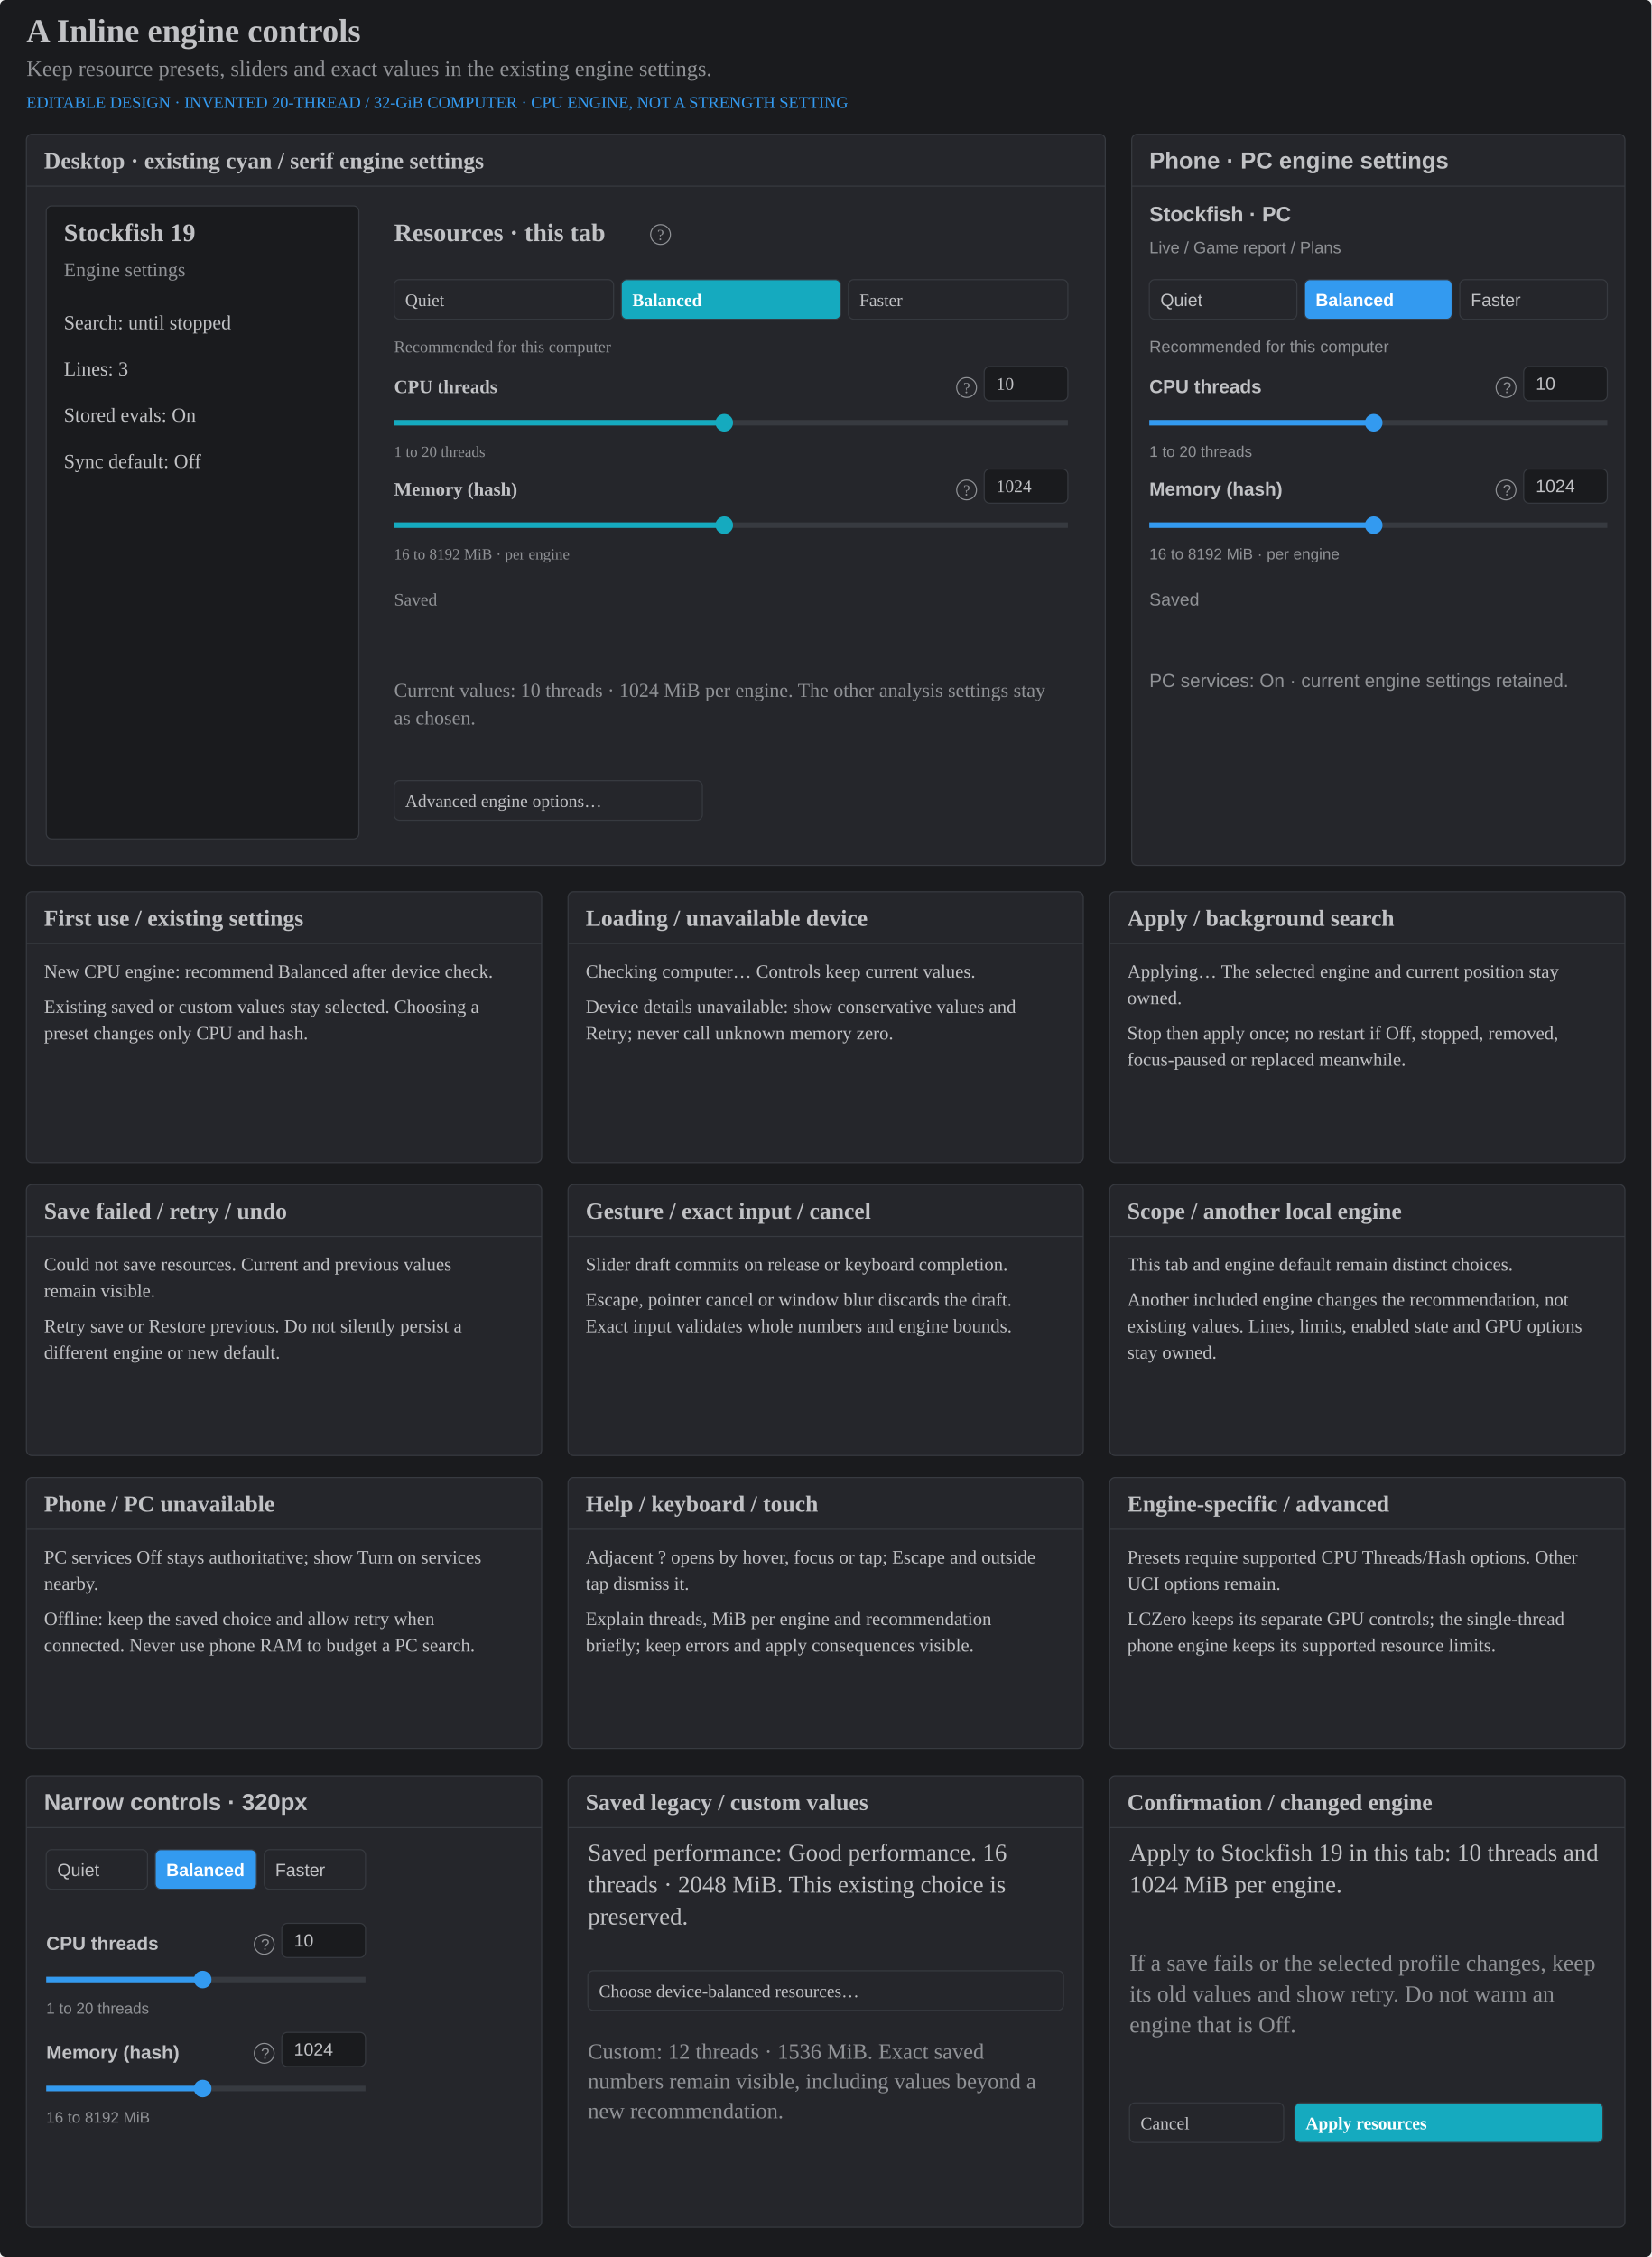
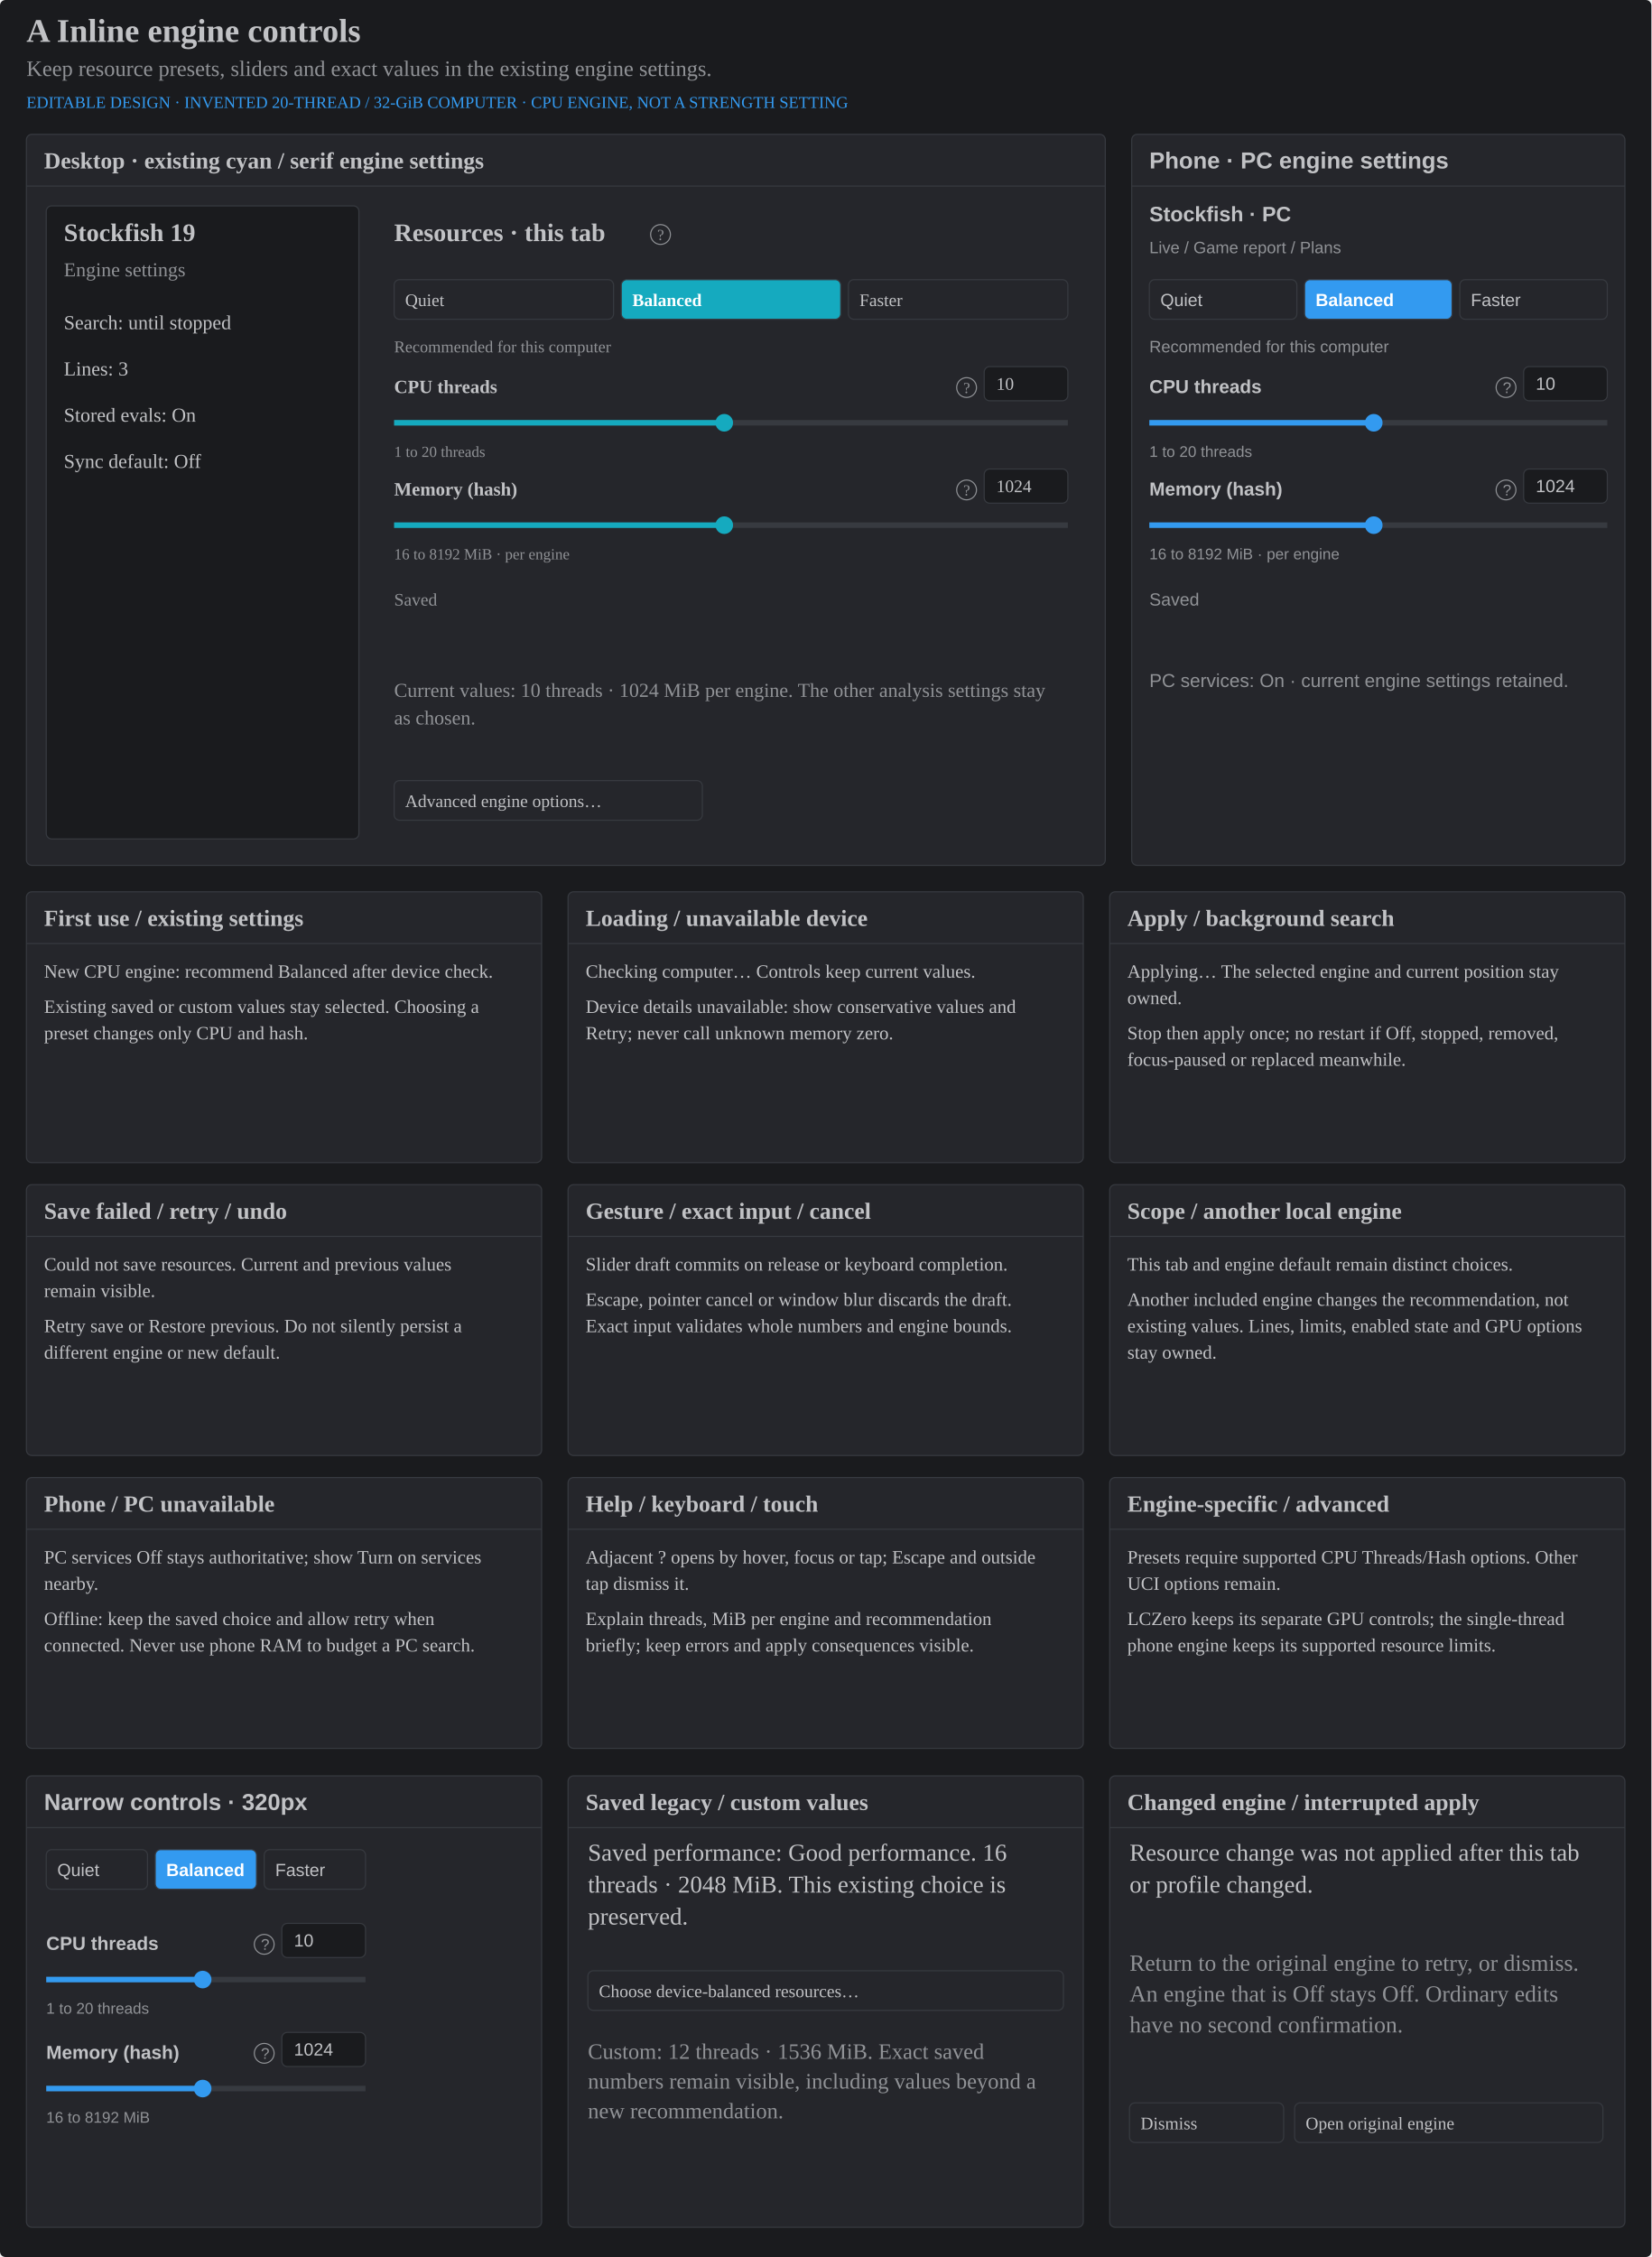
<svg xmlns="http://www.w3.org/2000/svg" width="1500" height="2050" viewBox="0 0 1500 2050" role="img">
  <rect x="0" y="0" width="1500" height="2050" rx="5" fill="#1a1b1e" stroke="none" />
  <text x="24" y="38" font-family="Times New Roman,serif" font-size="30" fill="#c1c2c5" font-weight="700">A  Inline engine controls</text>
  <text x="24" y="69" font-family="Times New Roman,serif" font-size="20" fill="#909296" font-weight="400">Keep resource presets, sliders and exact values in the existing engine settings.</text>
  <text x="24" y="98" font-family="Times New Roman,serif" font-size="15" fill="#339af0" font-weight="400">EDITABLE DESIGN · INVENTED 20-THREAD / 32-GiB COMPUTER · CPU ENGINE, NOT A STRENGTH SETTING</text>
  <g id="A-desktop">
    <rect x="24" y="122" width="980" height="664" rx="5" fill="#25262b" stroke="#373a40" />
    <text x="40" y="153" font-family="Times New Roman,serif" font-size="21" fill="#c1c2c5" font-weight="700">Desktop · existing cyan / serif engine settings</text>
    <path d="M24,169H1004" stroke="#373a40" />
    <rect x="42" y="187" width="284" height="575" rx="5" fill="#1a1b1e" stroke="#373a40" />
    <text x="58" y="219" font-family="Times New Roman,serif" font-size="23" fill="#c1c2c5" font-weight="700">Stockfish 19</text>
    <text x="58" y="251" font-family="Times New Roman,serif" font-size="18" fill="#909296" font-weight="400">Engine settings</text>
    <text x="58" y="299" font-family="Times New Roman,serif" font-size="18" fill="#c1c2c5" font-weight="400">Search: until stopped</text>
    <text x="58" y="341" font-family="Times New Roman,serif" font-size="18" fill="#c1c2c5" font-weight="400">Lines: 3</text>
    <text x="58" y="383" font-family="Times New Roman,serif" font-size="18" fill="#c1c2c5" font-weight="400">Stored evals: On</text>
    <text x="58" y="425" font-family="Times New Roman,serif" font-size="18" fill="#c1c2c5" font-weight="400">Sync default: Off</text>
    <text x="358" y="219" font-family="Times New Roman,serif" font-size="23" fill="#c1c2c5" font-weight="700">Resources · this tab</text>
    <circle cx="600" cy="213" r="9" stroke="#909296" fill="none" />
    <text x="597" y="218" font-family="Times New Roman,serif" font-size="14" fill="#909296" font-weight="400">?</text>
    <rect x="358.0" y="254" width="199.333" height="36" rx="5" fill="#25262b" stroke="#373a40" />
    <text x="368.0" y="278" font-family="Times New Roman,serif" font-size="16" fill="#c1c2c5" font-weight="400">Quiet</text>
    <rect x="564.333" y="254" width="199.333" height="36" rx="5" fill="#15aabf" stroke="#373a40" />
    <text x="574.333" y="278" font-family="Times New Roman,serif" font-size="16" fill="#fff" font-weight="700">Balanced</text>
    <rect x="770.667" y="254" width="199.333" height="36" rx="5" fill="#25262b" stroke="#373a40" />
    <text x="780.667" y="278" font-family="Times New Roman,serif" font-size="16" fill="#c1c2c5" font-weight="400">Faster</text>
    <text x="358" y="320" font-family="Times New Roman,serif" font-size="15" fill="#909296" font-weight="400">Recommended for this computer</text>
    <text x="358" y="357" font-family="Times New Roman,serif" font-size="17" fill="#c1c2c5" font-weight="700">CPU threads</text>
    <circle cx="878" cy="352" r="9" stroke="#909296" fill="none" />
    <text x="875" y="357" font-family="Times New Roman,serif" font-size="14" fill="#909296" font-weight="400">?</text>
    <rect x="894" y="333" width="76" height="31" rx="5" fill="#1a1b1e" stroke="#373a40" />
    <text x="905" y="354" font-family="Times New Roman,serif" font-size="16" fill="#c1c2c5" font-weight="400">10</text>
    <path d="M358,384H970" stroke="#373a40" stroke-width="5" />
    <path d="M358,384H657.88" stroke="#15aabf" stroke-width="5" />
    <circle cx="657.88" cy="384" r="8" fill="#15aabf" />
    <text x="358" y="415" font-family="Times New Roman,serif" font-size="14" fill="#909296" font-weight="400">1 to 20 threads</text>
    <text x="358" y="450" font-family="Times New Roman,serif" font-size="17" fill="#c1c2c5" font-weight="700">Memory (hash)</text>
    <circle cx="878" cy="445" r="9" stroke="#909296" fill="none" />
    <text x="875" y="450" font-family="Times New Roman,serif" font-size="14" fill="#909296" font-weight="400">?</text>
    <rect x="894" y="426" width="76" height="31" rx="5" fill="#1a1b1e" stroke="#373a40" />
    <text x="905" y="447" font-family="Times New Roman,serif" font-size="16" fill="#c1c2c5" font-weight="400">1024</text>
    <path d="M358,477H970" stroke="#373a40" stroke-width="5" />
    <path d="M358,477H657.88" stroke="#15aabf" stroke-width="5" />
    <circle cx="657.88" cy="477" r="8" fill="#15aabf" />
    <text x="358" y="508" font-family="Times New Roman,serif" font-size="14" fill="#909296" font-weight="400">16 to 8192 MiB · per engine</text>
    <text x="358" y="550" font-family="Times New Roman,serif" font-size="16" fill="#909296" font-weight="400">Saved</text>
    <text x="358" y="633" font-family="Times New Roman,serif" font-size="18" fill="#909296" font-weight="400">Current values: 10 threads · 1024 MiB per engine. The other analysis settings stay</text>
    <text x="358" y="658" font-family="Times New Roman,serif" font-size="18" fill="#909296" font-weight="400">as chosen.</text>
    <rect x="358" y="709" width="280" height="36" rx="5" fill="#25262b" stroke="#373a40" />
    <text x="368" y="733" font-family="Times New Roman,serif" font-size="16" fill="#c1c2c5" font-weight="400">Advanced engine options…</text>
  </g>
  <g id="A-phone">
    <rect x="1028" y="122" width="448" height="664" rx="5" fill="#25262b" stroke="#373a40" />
    <text x="1044" y="153" font-family="Segoe UI,Arial,sans-serif" font-size="21" fill="#c1c2c5" font-weight="700">Phone · PC engine settings</text>
    <path d="M1028,169H1476" stroke="#373a40" />
    <text x="1044" y="201" font-family="Segoe UI,Arial,sans-serif" font-size="19" fill="#c1c2c5" font-weight="700">Stockfish · PC</text>
    <text x="1044" y="230" font-family="Segoe UI,Arial,sans-serif" font-size="15" fill="#909296" font-weight="400">Live / Game report / Plans</text>
    <rect x="1044.0" y="254" width="134.0" height="36" rx="5" fill="#25262b" stroke="#373a40" />
    <text x="1054.0" y="278" font-family="Segoe UI,Arial,sans-serif" font-size="16" fill="#c1c2c5" font-weight="400">Quiet</text>
    <rect x="1185.0" y="254" width="134.0" height="36" rx="5" fill="#339af0" stroke="#373a40" />
    <text x="1195.0" y="278" font-family="Segoe UI,Arial,sans-serif" font-size="16" fill="#fff" font-weight="700">Balanced</text>
    <rect x="1326.0" y="254" width="134.0" height="36" rx="5" fill="#25262b" stroke="#373a40" />
    <text x="1336.0" y="278" font-family="Segoe UI,Arial,sans-serif" font-size="16" fill="#c1c2c5" font-weight="400">Faster</text>
    <text x="1044" y="320" font-family="Segoe UI,Arial,sans-serif" font-size="15" fill="#909296" font-weight="400">Recommended for this computer</text>
    <text x="1044" y="357" font-family="Segoe UI,Arial,sans-serif" font-size="17" fill="#c1c2c5" font-weight="700">CPU threads</text>
    <circle cx="1368" cy="352" r="9" stroke="#909296" fill="none" />
    <text x="1365" y="357" font-family="Segoe UI,Arial,sans-serif" font-size="14" fill="#909296" font-weight="400">?</text>
    <rect x="1384" y="333" width="76" height="31" rx="5" fill="#1a1b1e" stroke="#373a40" />
    <text x="1395" y="354" font-family="Segoe UI,Arial,sans-serif" font-size="16" fill="#c1c2c5" font-weight="400">10</text>
    <path d="M1044,384H1460" stroke="#373a40" stroke-width="5" />
    <path d="M1044,384H1247.84" stroke="#339af0" stroke-width="5" />
    <circle cx="1247.84" cy="384" r="8" fill="#339af0" />
    <text x="1044" y="415" font-family="Segoe UI,Arial,sans-serif" font-size="14" fill="#909296" font-weight="400">1 to 20 threads</text>
    <text x="1044" y="450" font-family="Segoe UI,Arial,sans-serif" font-size="17" fill="#c1c2c5" font-weight="700">Memory (hash)</text>
    <circle cx="1368" cy="445" r="9" stroke="#909296" fill="none" />
    <text x="1365" y="450" font-family="Segoe UI,Arial,sans-serif" font-size="14" fill="#909296" font-weight="400">?</text>
    <rect x="1384" y="426" width="76" height="31" rx="5" fill="#1a1b1e" stroke="#373a40" />
    <text x="1395" y="447" font-family="Segoe UI,Arial,sans-serif" font-size="16" fill="#c1c2c5" font-weight="400">1024</text>
    <path d="M1044,477H1460" stroke="#373a40" stroke-width="5" />
    <path d="M1044,477H1247.84" stroke="#339af0" stroke-width="5" />
    <circle cx="1247.84" cy="477" r="8" fill="#339af0" />
    <text x="1044" y="508" font-family="Segoe UI,Arial,sans-serif" font-size="14" fill="#909296" font-weight="400">16 to 8192 MiB · per engine</text>
    <text x="1044" y="550" font-family="Segoe UI,Arial,sans-serif" font-size="16" fill="#909296" font-weight="400">Saved</text>
    <text x="1044" y="624" font-family="Segoe UI,Arial,sans-serif" font-size="17" fill="#909296" font-weight="400">PC services: On · current engine settings retained.</text>
  </g>
  <g id="A-state-1">
    <rect x="24" y="810" width="468" height="246" rx="5" fill="#25262b" stroke="#373a40" />
    <text x="40" y="841" font-family="Times New Roman,serif" font-size="21" fill="#c1c2c5" font-weight="700">First use / existing settings</text>
    <path d="M24,857H492" stroke="#373a40" />
    <text x="40" y="888" font-family="Times New Roman,serif" font-size="17" fill="#c1c2c5" font-weight="400">New CPU engine: recommend Balanced after device check.</text>
    <text x="40" y="920" font-family="Times New Roman,serif" font-size="17" fill="#c1c2c5" font-weight="400">Existing saved or custom values stay selected. Choosing a</text>
    <text x="40" y="944" font-family="Times New Roman,serif" font-size="17" fill="#c1c2c5" font-weight="400">preset changes only CPU and hash.</text>
  </g>
  <g id="A-state-2">
    <rect x="516" y="810" width="468" height="246" rx="5" fill="#25262b" stroke="#373a40" />
    <text x="532" y="841" font-family="Times New Roman,serif" font-size="21" fill="#c1c2c5" font-weight="700">Loading / unavailable device</text>
    <path d="M516,857H984" stroke="#373a40" />
    <text x="532" y="888" font-family="Times New Roman,serif" font-size="17" fill="#c1c2c5" font-weight="400">Checking computer… Controls keep current values.</text>
    <text x="532" y="920" font-family="Times New Roman,serif" font-size="17" fill="#c1c2c5" font-weight="400">Device details unavailable: show conservative values and</text>
    <text x="532" y="944" font-family="Times New Roman,serif" font-size="17" fill="#c1c2c5" font-weight="400">Retry; never call unknown memory zero.</text>
  </g>
  <g id="A-state-3">
    <rect x="1008" y="810" width="468" height="246" rx="5" fill="#25262b" stroke="#373a40" />
    <text x="1024" y="841" font-family="Times New Roman,serif" font-size="21" fill="#c1c2c5" font-weight="700">Apply / background search</text>
    <path d="M1008,857H1476" stroke="#373a40" />
    <text x="1024" y="888" font-family="Times New Roman,serif" font-size="17" fill="#c1c2c5" font-weight="400">Applying… The selected engine and current position stay</text>
    <text x="1024" y="912" font-family="Times New Roman,serif" font-size="17" fill="#c1c2c5" font-weight="400">owned.</text>
    <text x="1024" y="944" font-family="Times New Roman,serif" font-size="17" fill="#c1c2c5" font-weight="400">Stop then apply once; no restart if Off, stopped, removed,</text>
    <text x="1024" y="968" font-family="Times New Roman,serif" font-size="17" fill="#c1c2c5" font-weight="400">focus-paused or replaced meanwhile.</text>
  </g>
  <g id="A-state-4">
    <rect x="24" y="1076" width="468" height="246" rx="5" fill="#25262b" stroke="#373a40" />
    <text x="40" y="1107" font-family="Times New Roman,serif" font-size="21" fill="#c1c2c5" font-weight="700">Save failed / retry / undo</text>
    <path d="M24,1123H492" stroke="#373a40" />
    <text x="40" y="1154" font-family="Times New Roman,serif" font-size="17" fill="#c1c2c5" font-weight="400">Could not save resources. Current and previous values</text>
    <text x="40" y="1178" font-family="Times New Roman,serif" font-size="17" fill="#c1c2c5" font-weight="400">remain visible.</text>
    <text x="40" y="1210" font-family="Times New Roman,serif" font-size="17" fill="#c1c2c5" font-weight="400">Retry save or Restore previous. Do not silently persist a</text>
    <text x="40" y="1234" font-family="Times New Roman,serif" font-size="17" fill="#c1c2c5" font-weight="400">different engine or new default.</text>
  </g>
  <g id="A-state-5">
    <rect x="516" y="1076" width="468" height="246" rx="5" fill="#25262b" stroke="#373a40" />
    <text x="532" y="1107" font-family="Times New Roman,serif" font-size="21" fill="#c1c2c5" font-weight="700">Gesture / exact input / cancel</text>
    <path d="M516,1123H984" stroke="#373a40" />
    <text x="532" y="1154" font-family="Times New Roman,serif" font-size="17" fill="#c1c2c5" font-weight="400">Slider draft commits on release or keyboard completion.</text>
    <text x="532" y="1186" font-family="Times New Roman,serif" font-size="17" fill="#c1c2c5" font-weight="400">Escape, pointer cancel or window blur discards the draft.</text>
    <text x="532" y="1210" font-family="Times New Roman,serif" font-size="17" fill="#c1c2c5" font-weight="400">Exact input validates whole numbers and engine bounds.</text>
  </g>
  <g id="A-state-6">
    <rect x="1008" y="1076" width="468" height="246" rx="5" fill="#25262b" stroke="#373a40" />
    <text x="1024" y="1107" font-family="Times New Roman,serif" font-size="21" fill="#c1c2c5" font-weight="700">Scope / another local engine</text>
    <path d="M1008,1123H1476" stroke="#373a40" />
    <text x="1024" y="1154" font-family="Times New Roman,serif" font-size="17" fill="#c1c2c5" font-weight="400">This tab and engine default remain distinct choices.</text>
    <text x="1024" y="1186" font-family="Times New Roman,serif" font-size="17" fill="#c1c2c5" font-weight="400">Another included engine changes the recommendation, not</text>
    <text x="1024" y="1210" font-family="Times New Roman,serif" font-size="17" fill="#c1c2c5" font-weight="400">existing values. Lines, limits, enabled state and GPU options</text>
    <text x="1024" y="1234" font-family="Times New Roman,serif" font-size="17" fill="#c1c2c5" font-weight="400">stay owned.</text>
  </g>
  <g id="A-state-7">
    <rect x="24" y="1342" width="468" height="246" rx="5" fill="#25262b" stroke="#373a40" />
    <text x="40" y="1373" font-family="Times New Roman,serif" font-size="21" fill="#c1c2c5" font-weight="700">Phone / PC unavailable</text>
    <path d="M24,1389H492" stroke="#373a40" />
    <text x="40" y="1420" font-family="Times New Roman,serif" font-size="17" fill="#c1c2c5" font-weight="400">PC services Off stays authoritative; show Turn on services</text>
    <text x="40" y="1444" font-family="Times New Roman,serif" font-size="17" fill="#c1c2c5" font-weight="400">nearby.</text>
    <text x="40" y="1476" font-family="Times New Roman,serif" font-size="17" fill="#c1c2c5" font-weight="400">Offline: keep the saved choice and allow retry when</text>
    <text x="40" y="1500" font-family="Times New Roman,serif" font-size="17" fill="#c1c2c5" font-weight="400">connected. Never use phone RAM to budget a PC search.</text>
  </g>
  <g id="A-state-8">
    <rect x="516" y="1342" width="468" height="246" rx="5" fill="#25262b" stroke="#373a40" />
    <text x="532" y="1373" font-family="Times New Roman,serif" font-size="21" fill="#c1c2c5" font-weight="700">Help / keyboard / touch</text>
    <path d="M516,1389H984" stroke="#373a40" />
    <text x="532" y="1420" font-family="Times New Roman,serif" font-size="17" fill="#c1c2c5" font-weight="400">Adjacent ? opens by hover, focus or tap; Escape and outside</text>
    <text x="532" y="1444" font-family="Times New Roman,serif" font-size="17" fill="#c1c2c5" font-weight="400">tap dismiss it.</text>
    <text x="532" y="1476" font-family="Times New Roman,serif" font-size="17" fill="#c1c2c5" font-weight="400">Explain threads, MiB per engine and recommendation</text>
    <text x="532" y="1500" font-family="Times New Roman,serif" font-size="17" fill="#c1c2c5" font-weight="400">briefly; keep errors and apply consequences visible.</text>
  </g>
  <g id="A-state-9">
    <rect x="1008" y="1342" width="468" height="246" rx="5" fill="#25262b" stroke="#373a40" />
    <text x="1024" y="1373" font-family="Times New Roman,serif" font-size="21" fill="#c1c2c5" font-weight="700">Engine-specific / advanced</text>
    <path d="M1008,1389H1476" stroke="#373a40" />
    <text x="1024" y="1420" font-family="Times New Roman,serif" font-size="17" fill="#c1c2c5" font-weight="400">Presets require supported CPU Threads/Hash options. Other</text>
    <text x="1024" y="1444" font-family="Times New Roman,serif" font-size="17" fill="#c1c2c5" font-weight="400">UCI options remain.</text>
    <text x="1024" y="1476" font-family="Times New Roman,serif" font-size="17" fill="#c1c2c5" font-weight="400">LCZero keeps its separate GPU controls; the single-thread</text>
    <text x="1024" y="1500" font-family="Times New Roman,serif" font-size="17" fill="#c1c2c5" font-weight="400">phone engine keeps its supported resource limits.</text>
  </g>
  <g id="A-narrow">
    <rect x="24" y="1613" width="468" height="410" rx="5" fill="#25262b" stroke="#373a40" />
    <text x="40" y="1644" font-family="Segoe UI,Arial,sans-serif" font-size="21" fill="#c1c2c5" font-weight="700">Narrow controls · 320px</text>
    <path d="M24,1660H492" stroke="#373a40" />
    <rect x="42.0" y="1680" width="92.0" height="36" rx="5" fill="#25262b" stroke="#373a40" />
    <text x="52.0" y="1704" font-family="Segoe UI,Arial,sans-serif" font-size="16" fill="#c1c2c5" font-weight="400">Quiet</text>
    <rect x="141.0" y="1680" width="92.0" height="36" rx="5" fill="#339af0" stroke="#373a40" />
    <text x="151.0" y="1704" font-family="Segoe UI,Arial,sans-serif" font-size="16" fill="#fff" font-weight="700">Balanced</text>
    <rect x="240.0" y="1680" width="92.0" height="36" rx="5" fill="#25262b" stroke="#373a40" />
    <text x="250.0" y="1704" font-family="Segoe UI,Arial,sans-serif" font-size="16" fill="#c1c2c5" font-weight="400">Faster</text>
    <text x="42" y="1771" font-family="Segoe UI,Arial,sans-serif" font-size="17" fill="#c1c2c5" font-weight="700">CPU threads</text>
    <circle cx="240" cy="1766" r="9" stroke="#909296" fill="none" />
    <text x="237" y="1771" font-family="Segoe UI,Arial,sans-serif" font-size="14" fill="#909296" font-weight="400">?</text>
    <rect x="256" y="1747" width="76" height="31" rx="5" fill="#1a1b1e" stroke="#373a40" />
    <text x="267" y="1768" font-family="Segoe UI,Arial,sans-serif" font-size="16" fill="#c1c2c5" font-weight="400">10</text>
    <path d="M42,1798H332" stroke="#373a40" stroke-width="5" />
    <path d="M42,1798H184.1" stroke="#339af0" stroke-width="5" />
    <circle cx="184.1" cy="1798" r="8" fill="#339af0" />
    <text x="42" y="1829" font-family="Segoe UI,Arial,sans-serif" font-size="14" fill="#909296" font-weight="400">1 to 20 threads</text>
    <text x="42" y="1870" font-family="Segoe UI,Arial,sans-serif" font-size="17" fill="#c1c2c5" font-weight="700">Memory (hash)</text>
    <circle cx="240" cy="1865" r="9" stroke="#909296" fill="none" />
    <text x="237" y="1870" font-family="Segoe UI,Arial,sans-serif" font-size="14" fill="#909296" font-weight="400">?</text>
    <rect x="256" y="1846" width="76" height="31" rx="5" fill="#1a1b1e" stroke="#373a40" />
    <text x="267" y="1867" font-family="Segoe UI,Arial,sans-serif" font-size="16" fill="#c1c2c5" font-weight="400">1024</text>
    <path d="M42,1897H332" stroke="#373a40" stroke-width="5" />
    <path d="M42,1897H184.1" stroke="#339af0" stroke-width="5" />
    <circle cx="184.1" cy="1897" r="8" fill="#339af0" />
    <text x="42" y="1928" font-family="Segoe UI,Arial,sans-serif" font-size="14" fill="#909296" font-weight="400">16 to 8192 MiB</text>
  </g>
  <g id="A-legacy">
    <rect x="516" y="1613" width="468" height="410" rx="5" fill="#25262b" stroke="#373a40" />
    <text x="532" y="1644" font-family="Times New Roman,serif" font-size="21" fill="#c1c2c5" font-weight="700">Saved legacy / custom values</text>
    <path d="M516,1660H984" stroke="#373a40" />
    <text x="534" y="1690" font-family="Times New Roman,serif" font-size="22" fill="#c1c2c5" font-weight="400">Saved performance: Good performance. 16</text>
    <text x="534" y="1719" font-family="Times New Roman,serif" font-size="22" fill="#c1c2c5" font-weight="400">threads · 2048 MiB. This existing choice is</text>
    <text x="534" y="1748" font-family="Times New Roman,serif" font-size="22" fill="#c1c2c5" font-weight="400">preserved.</text>
    <rect x="534" y="1790" width="432" height="36" rx="5" fill="#25262b" stroke="#373a40" />
    <text x="544" y="1814" font-family="Times New Roman,serif" font-size="16" fill="#c1c2c5" font-weight="400">Choose device-balanced resources…</text>
    <text x="534" y="1870" font-family="Times New Roman,serif" font-size="20" fill="#909296" font-weight="400">Custom: 12 threads · 1536 MiB. Exact saved</text>
    <text x="534" y="1897" font-family="Times New Roman,serif" font-size="20" fill="#909296" font-weight="400">numbers remain visible, including values beyond a</text>
    <text x="534" y="1924" font-family="Times New Roman,serif" font-size="20" fill="#909296" font-weight="400">new recommendation.</text>
  </g>
  <g id="A-confirmation">
    <rect x="1008" y="1613" width="468" height="410" rx="5" fill="#25262b" stroke="#373a40" />
-     <text x="1024" y="1644" font-family="Times New Roman,serif" font-size="21" fill="#c1c2c5" font-weight="700">Confirmation / changed engine</text>
+     <text x="1024" y="1644" font-family="Times New Roman,serif" font-size="21" fill="#c1c2c5" font-weight="700">Changed engine / interrupted apply</text>
    <path d="M1008,1660H1476" stroke="#373a40" />
-     <text x="1026" y="1690" font-family="Times New Roman,serif" font-size="22" fill="#c1c2c5" font-weight="400">Apply to Stockfish 19 in this tab: 10 threads and</text>
-     <text x="1026" y="1719" font-family="Times New Roman,serif" font-size="22" fill="#c1c2c5" font-weight="400">1024 MiB per engine.</text>
-     <text x="1026" y="1790" font-family="Times New Roman,serif" font-size="21" fill="#909296" font-weight="400">If a save fails or the selected profile changes, keep</text>
-     <text x="1026" y="1818" font-family="Times New Roman,serif" font-size="21" fill="#909296" font-weight="400">its old values and show retry. Do not warm an</text>
-     <text x="1026" y="1846" font-family="Times New Roman,serif" font-size="21" fill="#909296" font-weight="400">engine that is Off.</text>
+     <text x="1026" y="1690" font-family="Times New Roman,serif" font-size="22" fill="#c1c2c5" font-weight="400">Resource change was not applied after this tab</text>
+     <text x="1026" y="1719" font-family="Times New Roman,serif" font-size="22" fill="#c1c2c5" font-weight="400">or profile changed.</text>
+     <text x="1026" y="1790" font-family="Times New Roman,serif" font-size="21" fill="#909296" font-weight="400">Return to the original engine to retry, or dismiss.</text>
+     <text x="1026" y="1818" font-family="Times New Roman,serif" font-size="21" fill="#909296" font-weight="400">An engine that is Off stays Off. Ordinary edits</text>
+     <text x="1026" y="1846" font-family="Times New Roman,serif" font-size="21" fill="#909296" font-weight="400">have no second confirmation.</text>
    <rect x="1026" y="1910" width="140" height="36" rx="5" fill="#25262b" stroke="#373a40" />
-     <text x="1036" y="1934" font-family="Times New Roman,serif" font-size="16" fill="#c1c2c5" font-weight="400">Cancel</text>
-     <rect x="1176" y="1910" width="280" height="36" rx="5" fill="#15aabf" stroke="#373a40" />
-     <text x="1186" y="1934" font-family="Times New Roman,serif" font-size="16" fill="#fff" font-weight="700">Apply resources</text>
+     <text x="1036" y="1934" font-family="Times New Roman,serif" font-size="16" fill="#c1c2c5" font-weight="400">Dismiss</text>
+     <rect x="1176" y="1910" width="280" height="36" rx="5" fill="#25262b" stroke="#373a40" />
+     <text x="1186" y="1934" font-family="Times New Roman,serif" font-size="16" fill="#c1c2c5" font-weight="400">Open original engine</text>
  </g>
</svg>
